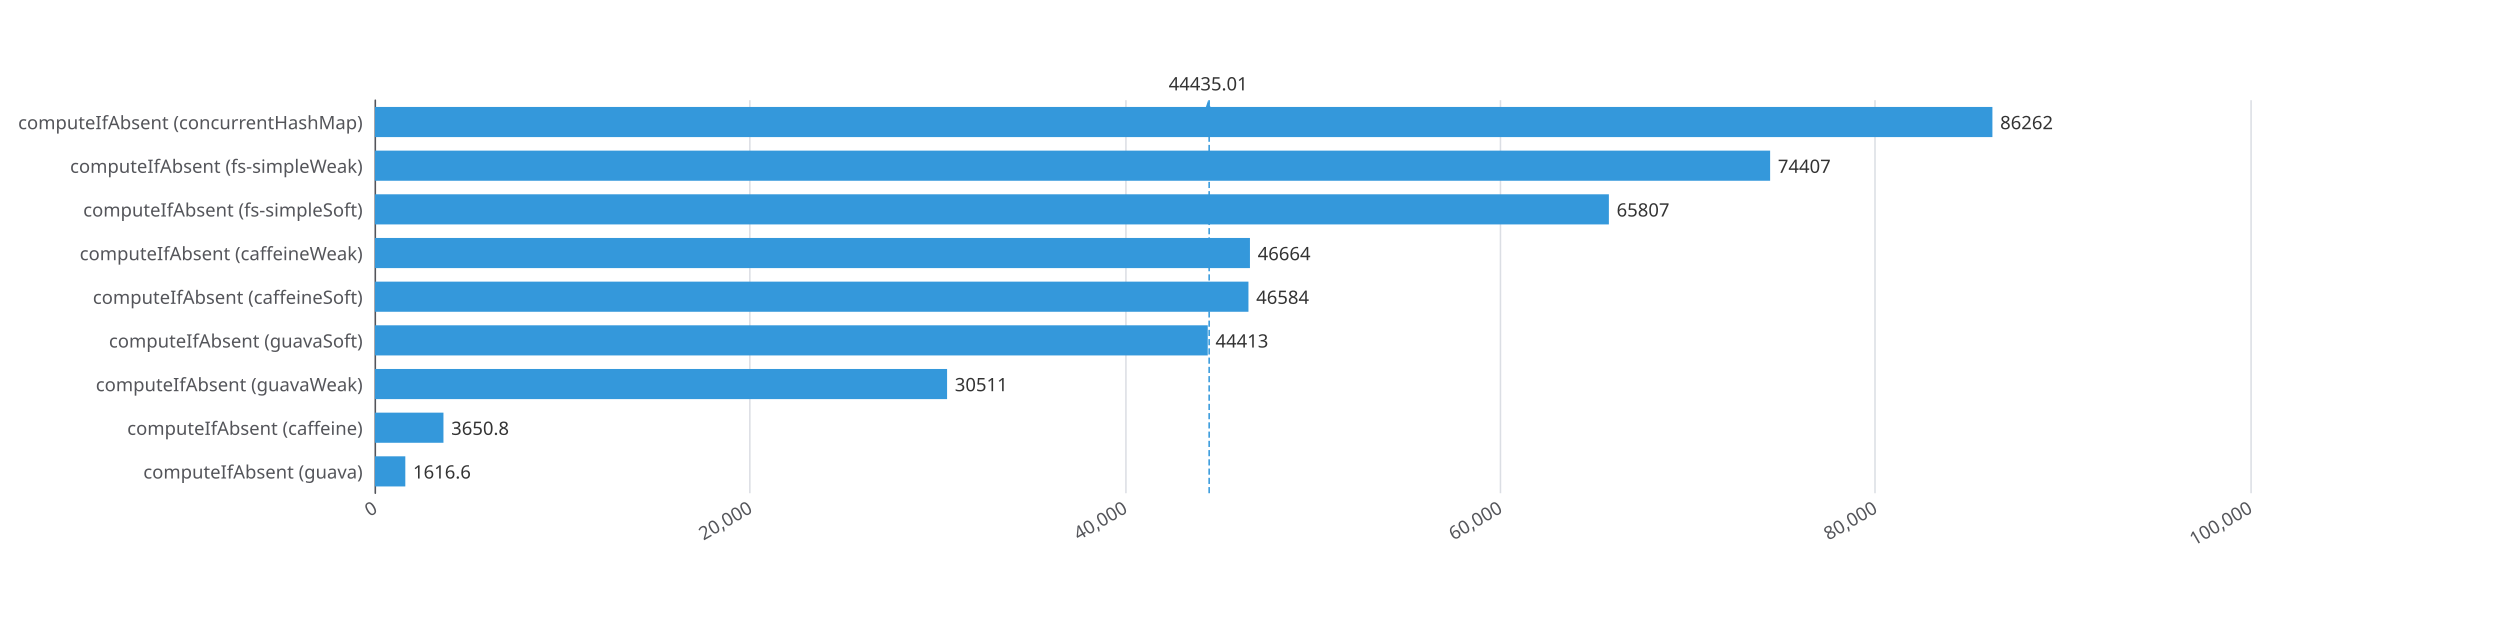
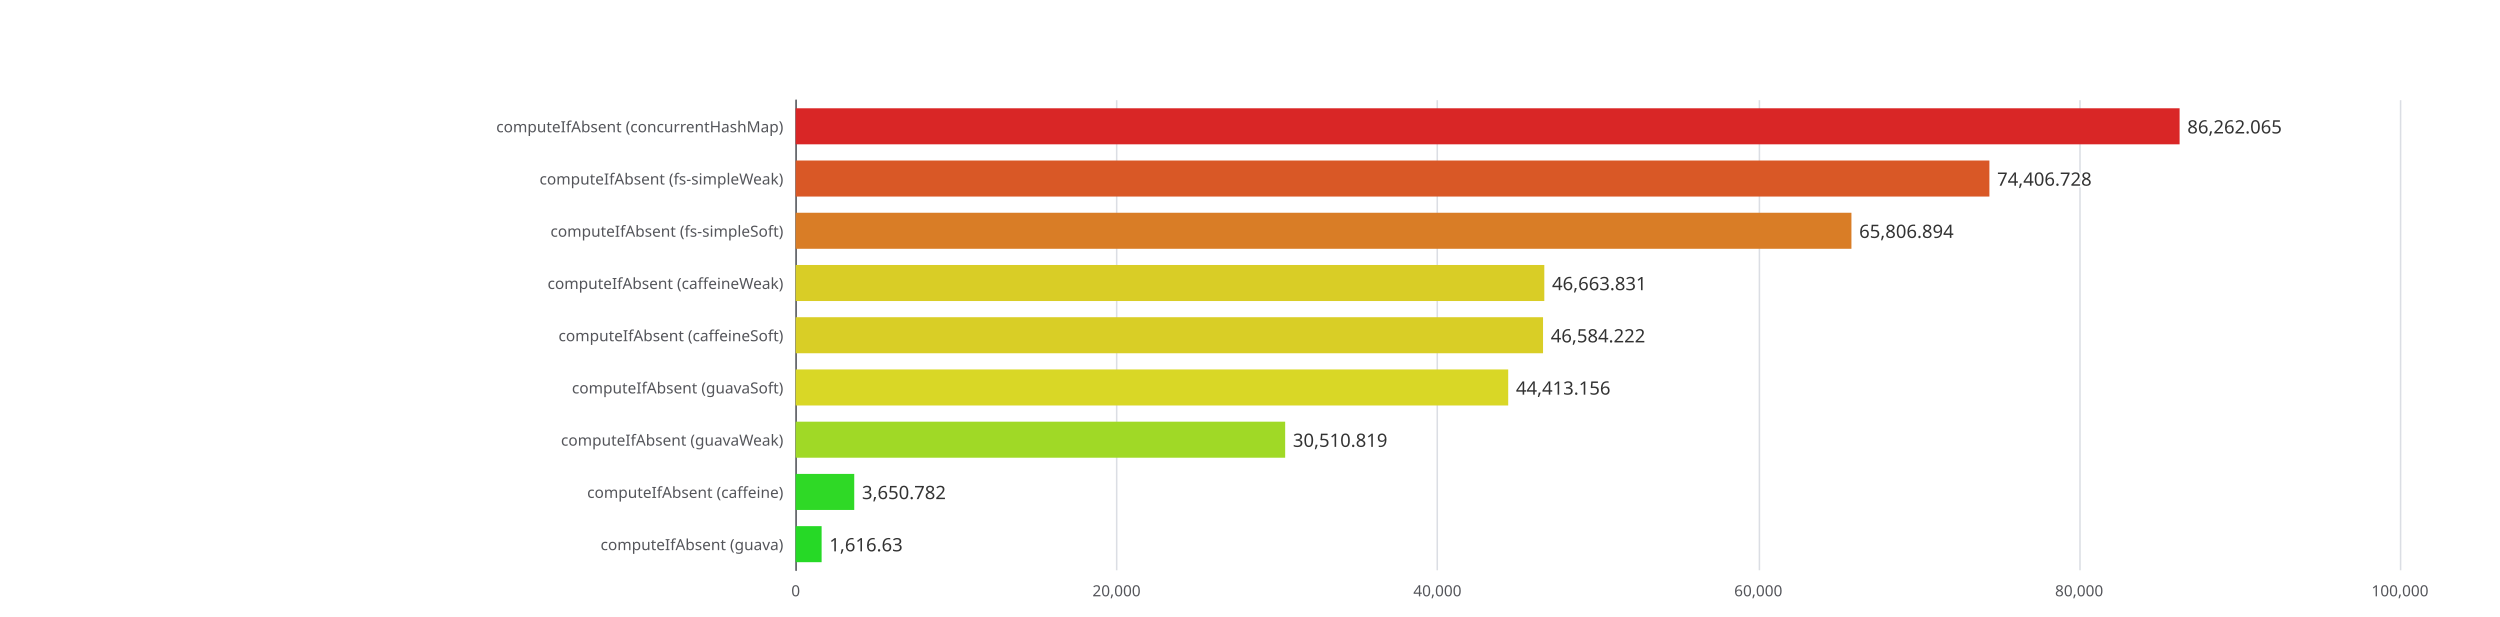
<svg xmlns="http://www.w3.org/2000/svg" version="1.1" baseProfile="full" width="1622" height="400" style="position: absolute; left: 0px; top: 0px; user-select: none;">
  <rect width="1622" height="400" x="0" y="0" fill="none" />
  <g>
-     <path d="M243.5 65L243.5 320" fill="none" stroke="#dbdee4" />
-     <path d="M486.5 65L486.5 320" fill="none" stroke="#dbdee4" />
-     <path d="M730.5 65L730.5 320" fill="none" stroke="#dbdee4" />
-     <path d="M973.5 65L973.5 320" fill="none" stroke="#dbdee4" />
-     <path d="M1216.5 65L1216.5 320" fill="none" stroke="#dbdee4" />
-     <path d="M1460.5 65L1460.5 320" fill="none" stroke="#dbdee4" />
-     <path d="M243.5 320L243.5 65" fill="none" stroke="#54555a" stroke-linecap="round" />
-     <text dominant-baseline="central" text-anchor="end" xml:space="preserve" transform="translate(235.3 305.8333)" fill="#54555a" style="font-size: 12px; font-family: &quot;Microsoft YaHei&quot;;">computeIfAbsent (guava)</text>
-     <text dominant-baseline="central" text-anchor="end" xml:space="preserve" transform="translate(235.3 277.5)" fill="#54555a" style="font-size: 12px; font-family: &quot;Microsoft YaHei&quot;;">computeIfAbsent (caffeine)</text>
-     <text dominant-baseline="central" text-anchor="end" xml:space="preserve" transform="translate(235.3 249.1667)" fill="#54555a" style="font-size: 12px; font-family: &quot;Microsoft YaHei&quot;;">computeIfAbsent (guavaWeak)</text>
-     <text dominant-baseline="central" text-anchor="end" xml:space="preserve" transform="translate(235.3 220.8333)" fill="#54555a" style="font-size: 12px; font-family: &quot;Microsoft YaHei&quot;;">computeIfAbsent (guavaSoft)</text>
-     <text dominant-baseline="central" text-anchor="end" xml:space="preserve" transform="translate(235.3 192.5)" fill="#54555a" style="font-size: 12px; font-family: &quot;Microsoft YaHei&quot;;">computeIfAbsent (caffeineSoft)</text>
-     <text dominant-baseline="central" text-anchor="end" xml:space="preserve" transform="translate(235.3 164.1667)" fill="#54555a" style="font-size: 12px; font-family: &quot;Microsoft YaHei&quot;;">computeIfAbsent (caffeineWeak)</text>
-     <text dominant-baseline="central" text-anchor="end" xml:space="preserve" transform="translate(235.3 135.8333)" fill="#54555a" style="font-size: 12px; font-family: &quot;Microsoft YaHei&quot;;">computeIfAbsent (fs-simpleSoft)</text>
-     <text dominant-baseline="central" text-anchor="end" xml:space="preserve" transform="translate(235.3 107.5)" fill="#54555a" style="font-size: 12px; font-family: &quot;Microsoft YaHei&quot;;">computeIfAbsent (fs-simpleWeak)</text>
-     <text dominant-baseline="central" text-anchor="end" xml:space="preserve" transform="translate(235.3 79.1667)" fill="#54555a" style="font-size: 12px; font-family: &quot;Microsoft YaHei&quot;;">computeIfAbsent (concurrentHashMap)</text>
-     <text dominant-baseline="central" text-anchor="end" transform="matrix(0.866,-0.5,0.5,0.866,243.3,328)" fill="#54555a" style="font-size: 12px; font-family: &quot;Microsoft YaHei&quot;;">0</text>
-     <text dominant-baseline="central" text-anchor="end" transform="matrix(0.866,-0.5,0.5,0.866,486.6,328)" fill="#54555a" style="font-size: 12px; font-family: &quot;Microsoft YaHei&quot;;">20,000</text>
-     <text dominant-baseline="central" text-anchor="end" transform="matrix(0.866,-0.5,0.5,0.866,729.9,328)" fill="#54555a" style="font-size: 12px; font-family: &quot;Microsoft YaHei&quot;;">40,000</text>
-     <text dominant-baseline="central" text-anchor="end" transform="matrix(0.866,-0.5,0.5,0.866,973.2,328)" fill="#54555a" style="font-size: 12px; font-family: &quot;Microsoft YaHei&quot;;">60,000</text>
-     <text dominant-baseline="central" text-anchor="end" transform="matrix(0.866,-0.5,0.5,0.866,1216.5,328)" fill="#54555a" style="font-size: 12px; font-family: &quot;Microsoft YaHei&quot;;">80,000</text>
-     <text dominant-baseline="central" text-anchor="end" transform="matrix(0.866,-0.5,0.5,0.866,1459.8,328)" fill="#54555a" style="font-size: 12px; font-family: &quot;Microsoft YaHei&quot;;">100,000</text>
-     <path d="M243.3 97.725l905.158 0l0 19.55l-905.158 0Z" fill="#3498db" />
-     <path d="M243.3 126.058l800.541 0l0 19.55l-800.541 0Z" fill="#3498db" />
-     <path d="M243.3 154.392l567.665 0l0 19.55l-567.665 0Z" fill="#3498db" />
-     <path d="M243.3 182.725l566.697 0l0 19.55l-566.697 0Z" fill="#3498db" />
-     <path d="M243.3 267.725l44.412 0l0 19.55l-44.412 0Z" fill="#3498db" />
-     <path d="M243.3 239.392l371.164 0l0 19.55l-371.164 0Z" fill="#3498db" />
-     <path d="M243.3 211.058l540.286 0l0 19.55l-540.286 0Z" fill="#3498db" />
-     <path d="M243.3 296.058l19.666 0l0 19.55l-19.666 0Z" fill="#3498db" />
-     <path d="M243.3 69.392l1049.378 0l0 19.55l-1049.378 0Z" fill="#3498db" />
-     <text dominant-baseline="central" text-anchor="start" transform="translate(1153.458 107.5)" fill="#333" stroke="rgb(255,255,255)" stroke-width="2" paint-order="stroke" stroke-miterlimit="2" style="font-size: 12px; font-family: &quot;Microsoft YaHei&quot;;">74407</text>
-     <text dominant-baseline="central" text-anchor="start" transform="translate(1048.841 135.8333)" fill="#333" stroke="rgb(255,255,255)" stroke-width="2" paint-order="stroke" stroke-miterlimit="2" style="font-size: 12px; font-family: &quot;Microsoft YaHei&quot;;">65807</text>
-     <text dominant-baseline="central" text-anchor="start" transform="translate(815.9655 164.1667)" fill="#333" stroke="rgb(255,255,255)" stroke-width="2" paint-order="stroke" stroke-miterlimit="2" style="font-size: 12px; font-family: &quot;Microsoft YaHei&quot;;">46664</text>
-     <text dominant-baseline="central" text-anchor="start" transform="translate(814.9971 192.5)" fill="#333" stroke="rgb(255,255,255)" stroke-width="2" paint-order="stroke" stroke-miterlimit="2" style="font-size: 12px; font-family: &quot;Microsoft YaHei&quot;;">46584</text>
-     <text dominant-baseline="central" text-anchor="start" transform="translate(292.7118 277.5)" fill="#333" stroke="rgb(255,255,255)" stroke-width="2" paint-order="stroke" stroke-miterlimit="2" style="font-size: 12px; font-family: &quot;Microsoft YaHei&quot;;">3650.8</text>
-     <text dominant-baseline="central" text-anchor="start" transform="translate(619.4641 249.1667)" fill="#333" stroke="rgb(255,255,255)" stroke-width="2" paint-order="stroke" stroke-miterlimit="2" style="font-size: 12px; font-family: &quot;Microsoft YaHei&quot;;">30511</text>
-     <text dominant-baseline="central" text-anchor="start" transform="translate(788.586 220.8333)" fill="#333" stroke="rgb(255,255,255)" stroke-width="2" paint-order="stroke" stroke-miterlimit="2" style="font-size: 12px; font-family: &quot;Microsoft YaHei&quot;;">44413</text>
-     <text dominant-baseline="central" text-anchor="start" transform="translate(267.9663 305.8333)" fill="#333" stroke="rgb(255,255,255)" stroke-width="2" paint-order="stroke" stroke-miterlimit="2" style="font-size: 12px; font-family: &quot;Microsoft YaHei&quot;;">1616.6</text>
-     <text dominant-baseline="central" text-anchor="start" transform="translate(1297.678 79.1667)" fill="#333" stroke="rgb(255,255,255)" stroke-width="2" paint-order="stroke" stroke-miterlimit="2" style="font-size: 12px; font-family: &quot;Microsoft YaHei&quot;;">86262</text>
-     <path d="M784.5 320L784.5 65" fill="none" stroke="#3498db" stroke-dasharray="4,2" />
-     <path d="M4 0A4 4 0 1 1 4 -0" transform="matrix(-1,0,0,-1,783.8519,320)" fill="#3498db" />
-     <path d="M0 0L5.333 16L0 12L-5.333 16L0 0Z" transform="translate(783.8519 65)" fill="#3498db" />
-     <text dominant-baseline="central" text-anchor="middle" transform="translate(783.8519 60)" fill="#333" stroke="rgb(255,255,255)" stroke-width="2" paint-order="stroke" stroke-miterlimit="2" style="font-size: 12px; font-family: &quot;Microsoft YaHei&quot;;" y="-6">44435.01</text>
+     <path d="M516.5 65L516.5 370" fill="none" stroke="#dbdee4" />
+     <path d="M724.5 65L724.5 370" fill="none" stroke="#dbdee4" />
+     <path d="M932.5 65L932.5 370" fill="none" stroke="#dbdee4" />
+     <path d="M1141.5 65L1141.5 370" fill="none" stroke="#dbdee4" />
+     <path d="M1349.5 65L1349.5 370" fill="none" stroke="#dbdee4" />
+     <path d="M1557.5 65L1557.5 370" fill="none" stroke="#dbdee4" />
+     <path d="M516.5 370L516.5 65" fill="none" stroke="#54555a" stroke-linecap="round" />
+     <text dominant-baseline="central" text-anchor="end" xml:space="preserve" transform="translate(508.236 353.0556)" fill="#54555a" style="font-size: 10px; font-family: &quot;Microsoft YaHei&quot;;">computeIfAbsent (guava)</text>
+     <text dominant-baseline="central" text-anchor="end" xml:space="preserve" transform="translate(508.236 319.1667)" fill="#54555a" style="font-size: 10px; font-family: &quot;Microsoft YaHei&quot;;">computeIfAbsent (caffeine)</text>
+     <text dominant-baseline="central" text-anchor="end" xml:space="preserve" transform="translate(508.236 285.2778)" fill="#54555a" style="font-size: 10px; font-family: &quot;Microsoft YaHei&quot;;">computeIfAbsent (guavaWeak)</text>
+     <text dominant-baseline="central" text-anchor="end" xml:space="preserve" transform="translate(508.236 251.3889)" fill="#54555a" style="font-size: 10px; font-family: &quot;Microsoft YaHei&quot;;">computeIfAbsent (guavaSoft)</text>
+     <text dominant-baseline="central" text-anchor="end" xml:space="preserve" transform="translate(508.236 217.5)" fill="#54555a" style="font-size: 10px; font-family: &quot;Microsoft YaHei&quot;;">computeIfAbsent (caffeineSoft)</text>
+     <text dominant-baseline="central" text-anchor="end" xml:space="preserve" transform="translate(508.236 183.6111)" fill="#54555a" style="font-size: 10px; font-family: &quot;Microsoft YaHei&quot;;">computeIfAbsent (caffeineWeak)</text>
+     <text dominant-baseline="central" text-anchor="end" xml:space="preserve" transform="translate(508.236 149.7222)" fill="#54555a" style="font-size: 10px; font-family: &quot;Microsoft YaHei&quot;;">computeIfAbsent (fs-simpleSoft)</text>
+     <text dominant-baseline="central" text-anchor="end" xml:space="preserve" transform="translate(508.236 115.8333)" fill="#54555a" style="font-size: 10px; font-family: &quot;Microsoft YaHei&quot;;">computeIfAbsent (fs-simpleWeak)</text>
+     <text dominant-baseline="central" text-anchor="end" xml:space="preserve" transform="translate(508.236 81.9444)" fill="#54555a" style="font-size: 10px; font-family: &quot;Microsoft YaHei&quot;;">computeIfAbsent (concurrentHashMap)</text>
+     <text dominant-baseline="central" text-anchor="middle" y="5" transform="translate(516.236 378)" fill="#54555a" style="font-size: 10px; font-family: &quot;Microsoft YaHei&quot;;">0</text>
+     <text dominant-baseline="central" text-anchor="middle" y="5" transform="translate(724.4128 378)" fill="#54555a" style="font-size: 10px; font-family: &quot;Microsoft YaHei&quot;;">20,000</text>
+     <text dominant-baseline="central" text-anchor="middle" y="5" transform="translate(932.5896 378)" fill="#54555a" style="font-size: 10px; font-family: &quot;Microsoft YaHei&quot;;">40,000</text>
+     <text dominant-baseline="central" text-anchor="middle" y="5" transform="translate(1140.766 378)" fill="#54555a" style="font-size: 10px; font-family: &quot;Microsoft YaHei&quot;;">60,000</text>
+     <text dominant-baseline="central" text-anchor="middle" y="5" transform="translate(1348.943 378)" fill="#54555a" style="font-size: 10px; font-family: &quot;Microsoft YaHei&quot;;">80,000</text>
+     <text dominant-baseline="central" text-anchor="middle" y="5" transform="translate(1557.12 378)" fill="#54555a" style="font-size: 10px; font-family: &quot;Microsoft YaHei&quot;;">100,000</text>
+     <path d="M516.236 341.364l16.827 0l0 23.383l-16.827 0Z" fill="hsl(120, 70%, 50%)" />
+     <path d="M516.236 307.475l38 0l0 23.383l-38 0Z" fill="hsl(117.116, 70%, 50%)" />
+     <path d="M516.236 273.586l317.582 0l0 23.383l-317.582 0Z" fill="hsl(79.037, 70%, 50%)" />
+     <path d="M516.236 239.697l462.289 0l0 23.383l-462.289 0Z" fill="hsl(59.328, 70%, 50%)" />
+     <path d="M516.236 205.808l484.888 0l0 23.383l-484.888 0Z" fill="hsl(56.25, 70%, 50%)" />
+     <path d="M516.236 171.919l485.716 0l0 23.383l-485.716 0Z" fill="hsl(56.138, 70%, 50%)" />
+     <path d="M516.236 138.031l684.973 0l0 23.383l-684.973 0Z" fill="hsl(28.999, 70%, 50%)" />
+     <path d="M516.236 104.142l774.488 0l0 23.383l-774.488 0Z" fill="hsl(16.807, 70%, 50%)" />
+     <path d="M516.236 70.253l897.888 0l0 23.383l-897.888 0Z" fill="hsl(0, 70%, 50%)" />
+     <text dominant-baseline="central" text-anchor="start" transform="translate(538.0633 353.0556)" fill="#333" stroke="rgb(255,255,255)" stroke-width="2" paint-order="stroke" stroke-miterlimit="2" style="font-size: 12px; font-family: &quot;Microsoft YaHei&quot;;">1,616.63</text>
+     <text dominant-baseline="central" text-anchor="start" transform="translate(559.2364 319.1667)" fill="#333" stroke="rgb(255,255,255)" stroke-width="2" paint-order="stroke" stroke-miterlimit="2" style="font-size: 12px; font-family: &quot;Microsoft YaHei&quot;;">3,650.782</text>
+     <text dominant-baseline="central" text-anchor="start" transform="translate(838.8183 285.2778)" fill="#333" stroke="rgb(255,255,255)" stroke-width="2" paint-order="stroke" stroke-miterlimit="2" style="font-size: 12px; font-family: &quot;Microsoft YaHei&quot;;">30,510.819</text>
+     <text dominant-baseline="central" text-anchor="start" transform="translate(983.5254 251.3889)" fill="#333" stroke="rgb(255,255,255)" stroke-width="2" paint-order="stroke" stroke-miterlimit="2" style="font-size: 12px; font-family: &quot;Microsoft YaHei&quot;;">44,413.156</text>
+     <text dominant-baseline="central" text-anchor="start" transform="translate(1006.124 217.5)" fill="#333" stroke="rgb(255,255,255)" stroke-width="2" paint-order="stroke" stroke-miterlimit="2" style="font-size: 12px; font-family: &quot;Microsoft YaHei&quot;;">46,584.222</text>
+     <text dominant-baseline="central" text-anchor="start" transform="translate(1006.952 183.6111)" fill="#333" stroke="rgb(255,255,255)" stroke-width="2" paint-order="stroke" stroke-miterlimit="2" style="font-size: 12px; font-family: &quot;Microsoft YaHei&quot;;">46,663.831</text>
+     <text dominant-baseline="central" text-anchor="start" transform="translate(1206.209 149.7222)" fill="#333" stroke="rgb(255,255,255)" stroke-width="2" paint-order="stroke" stroke-miterlimit="2" style="font-size: 12px; font-family: &quot;Microsoft YaHei&quot;;">65,806.894</text>
+     <text dominant-baseline="central" text-anchor="start" transform="translate(1295.724 115.8333)" fill="#333" stroke="rgb(255,255,255)" stroke-width="2" paint-order="stroke" stroke-miterlimit="2" style="font-size: 12px; font-family: &quot;Microsoft YaHei&quot;;">74,406.728</text>
+     <text dominant-baseline="central" text-anchor="start" transform="translate(1419.124 81.9444)" fill="#333" stroke="rgb(255,255,255)" stroke-width="2" paint-order="stroke" stroke-miterlimit="2" style="font-size: 12px; font-family: &quot;Microsoft YaHei&quot;;">86,262.065</text>
  </g>
</svg>
